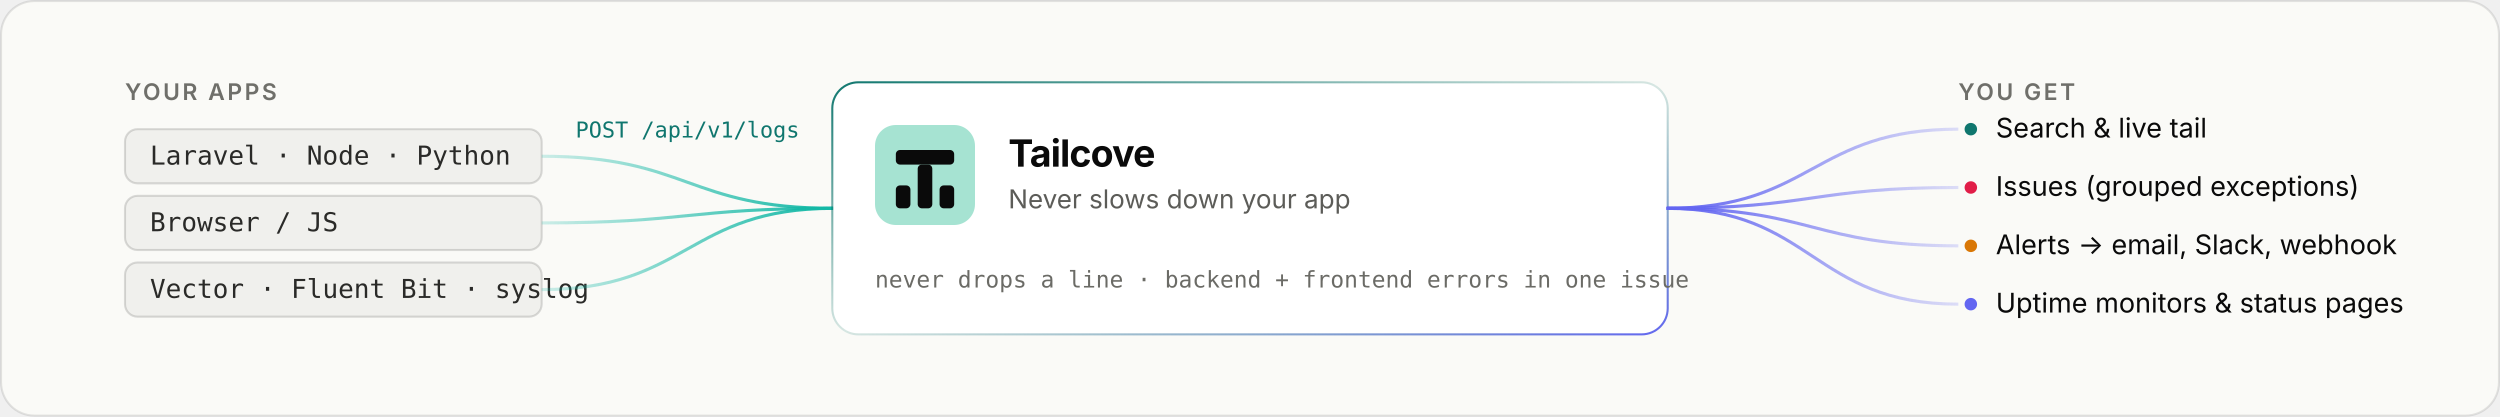
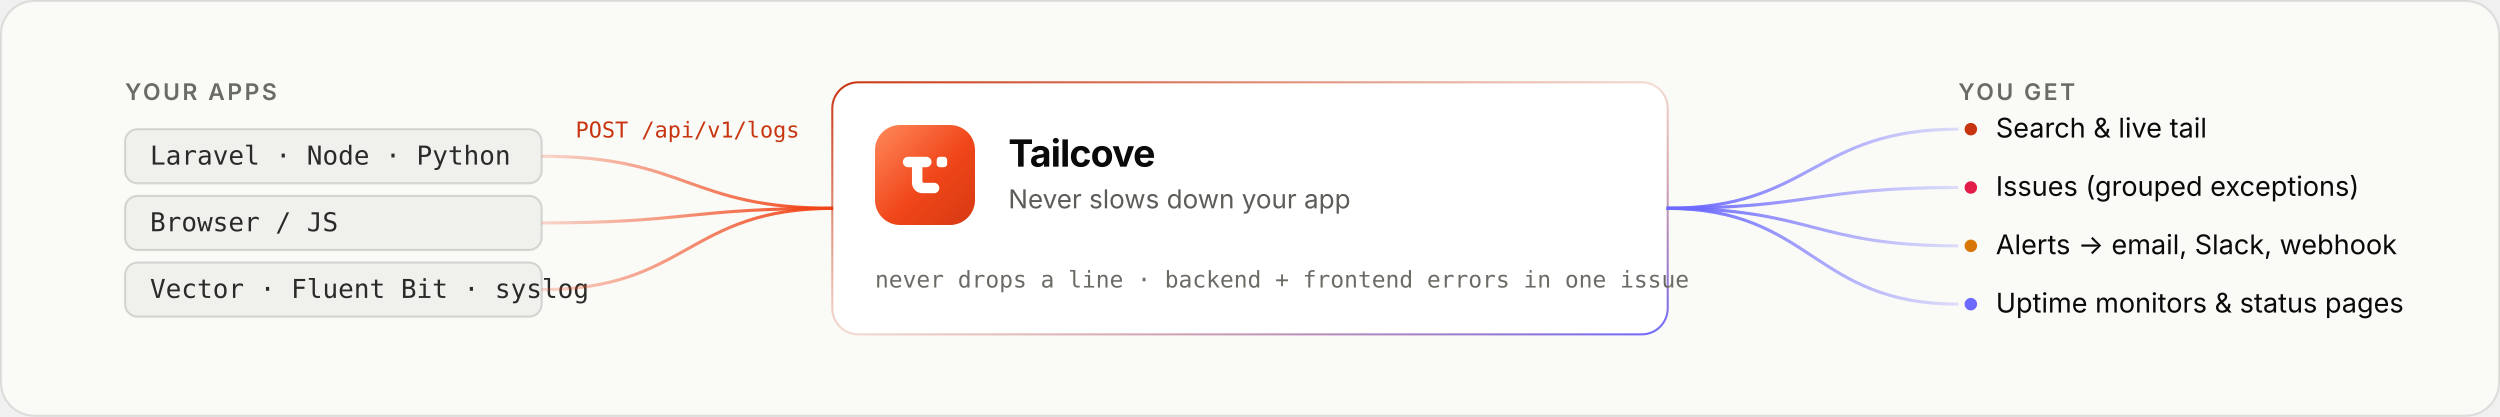
<svg xmlns="http://www.w3.org/2000/svg" width="1200" height="200" viewBox="0 0 1200 200" role="img" aria-label="How Tailcove works: your apps send logs, Tailcove buffers and stores them, and you get search, issues, alerts and uptime">
  <defs>
    <linearGradient id="ring" x1="0" y1="0" x2="1" y2="1">
-       <stop offset="0" stop-color="#0F766E" />
-       <stop offset="0.5" stop-color="#0F766E" stop-opacity="0.15" />
-       <stop offset="1" stop-color="#6366F1" />
+       <stop offset="0" stop-color="#C7340F" />
+       <stop offset="0.5" stop-color="#C7340F" stop-opacity="0.15" />
+       <stop offset="1" stop-color="#6D6AFF" />
    </linearGradient>
    <linearGradient id="wire" x1="0" y1="0" x2="1" y2="0">
-       <stop offset="0" stop-color="#14B8A6" stop-opacity="0.2" />
-       <stop offset="1" stop-color="#14B8A6" />
+       <stop offset="0" stop-color="#F0461A" stop-opacity="0.2" />
+       <stop offset="1" stop-color="#F0461A" />
    </linearGradient>
    <linearGradient id="wire2" x1="0" y1="0" x2="1" y2="0">
-       <stop offset="0" stop-color="#6366F1" />
-       <stop offset="1" stop-color="#6366F1" stop-opacity="0.2" />
+       <stop offset="0" stop-color="#6D6AFF" />
+       <stop offset="1" stop-color="#6D6AFF" stop-opacity="0.2" />
    </linearGradient>
    <marker id="dot" markerWidth="6" markerHeight="6" refX="3" refY="3">
-       <circle cx="3" cy="3" r="2.5" fill="#14B8A6" />
+       <circle cx="3" cy="3" r="2.5" fill="#F0461A" />
    </marker>
  </defs>
  <rect x="0.5" y="0.5" width="1199" height="199" rx="16" fill="#FAFAF7" stroke="#000000" stroke-opacity="0.10" />
  <g font-family="ui-sans-serif, -apple-system, 'Segoe UI', Inter, Helvetica, Arial, sans-serif">
-     <text x="60" y="48" font-size="11" font-weight="600" letter-spacing="1.2" fill="#6F6F6A">YOUR APPS</text>
+     <text x="60" y="48" font-size="11" font-weight="600" letter-spacing="1.2" fill="#6B6B66">YOUR APPS</text>
    <g font-family="ui-monospace, SFMono-Regular, Menlo, Consolas, monospace" font-size="12.5" fill="#2A2A28">
      <rect x="60" y="62" width="200" height="26" rx="6" fill="#000000" fill-opacity="0.04" stroke="#000000" stroke-opacity="0.14" />
      <text x="72" y="79" textLength="160" lengthAdjust="spacingAndGlyphs">Laravel · Node · Python</text>
      <rect x="60" y="94" width="200" height="26" rx="6" fill="#000000" fill-opacity="0.04" stroke="#000000" stroke-opacity="0.14" />
      <text x="72" y="111">Browser / JS</text>
      <rect x="60" y="126" width="200" height="26" rx="6" fill="#000000" fill-opacity="0.04" stroke="#000000" stroke-opacity="0.14" />
      <text x="72" y="143" textLength="178" lengthAdjust="spacingAndGlyphs">Vector · Fluent Bit · syslog</text>
    </g>
    <path d="M260 75 C330 75 330 100 400 100" fill="none" stroke="url(#wire)" stroke-width="1.5" />
    <path d="M260 107 C330 107 330 100 400 100" fill="none" stroke="url(#wire)" stroke-width="1.5" />
    <path d="M260 139 C330 139 330 100 400 100" fill="none" stroke="url(#wire)" stroke-width="1.5" />
-     <text x="330" y="66" text-anchor="middle" font-family="ui-monospace, SFMono-Regular, Menlo, Consolas, monospace" font-size="10.5" fill="#0F766E" textLength="104" lengthAdjust="spacingAndGlyphs">POST /api/v1/logs</text>
+     <text x="330" y="66" text-anchor="middle" font-family="ui-monospace, SFMono-Regular, Menlo, Consolas, monospace" font-size="10.5" fill="#C7340F" textLength="104" lengthAdjust="spacingAndGlyphs">POST /api/v1/logs</text>
    <rect x="399" y="39" width="402" height="122" rx="13" fill="url(#ring)" />
    <rect x="400" y="40" width="400" height="120" rx="12" fill="#FFFFFF" />
-     <rect x="420" y="60" width="48" height="48" rx="10" fill="#A6E3D2" />
-     <g fill="#0A0A0A" transform="translate(420 60)">
-       <rect x="10" y="12" width="28" height="7" rx="2" />
-       <rect x="20.5" y="19" width="7" height="21" rx="2" />
-       <rect x="10" y="29" width="7" height="11" rx="2" />
-       <rect x="31" y="29" width="7" height="11" rx="2" />
+     <g transform="translate(420 60)">
+       <linearGradient id="tcTile" x1="0" y1="0" x2="48" y2="48" gradientUnits="userSpaceOnUse">
+         <stop offset="0" stop-color="#FF8A5C" />
+         <stop offset="0.55" stop-color="#F0461A" />
+         <stop offset="1" stop-color="#D63A12" />
+       </linearGradient>
+       <rect width="48" height="48" rx="12" fill="url(#tcTile)" />
+       <g transform="scale(1.5) translate(6 6) scale(0.8333)" fill="#FFFFFE">
+         <rect x="3.5" y="5" width="11" height="4" rx="2" />
+         <rect x="16.5" y="5" width="4" height="4" rx="1.2" />
+         <path d="M7 7v8c0 2.2 1.8 4 4 4h4.5a2 2 0 0 0 0-4h-3.9a.6.6 0 0 1-.6-.6V7Z" />
+       </g>
    </g>
    <text x="484" y="80" font-size="18" font-weight="700" letter-spacing="-0.4" fill="#0A0A0A">Tailcove</text>
    <text x="484" y="100" font-size="12.5" fill="#5C5C58" textLength="166" lengthAdjust="spacingAndGlyphs">Never slows down your app</text>
    <g font-family="ui-monospace, SFMono-Regular, Menlo, Consolas, monospace" font-size="11" fill="#6B6B66">
      <text x="420" y="138" textLength="360" lengthAdjust="spacingAndGlyphs">never drops a line · backend + frontend errors in one issue</text>
    </g>
    <path d="M800 100 C870 100 870 62 940 62" fill="none" stroke="url(#wire2)" stroke-width="1.5" />
    <path d="M800 100 C870 100 870 90 940 90" fill="none" stroke="url(#wire2)" stroke-width="1.5" />
    <path d="M800 100 C870 100 870 118 940 118" fill="none" stroke="url(#wire2)" stroke-width="1.5" />
    <path d="M800 100 C870 100 870 146 940 146" fill="none" stroke="url(#wire2)" stroke-width="1.5" />
-     <text x="940" y="48" font-size="11" font-weight="600" letter-spacing="1.2" fill="#6F6F6A">YOU GET</text>
+     <text x="940" y="48" font-size="11" font-weight="600" letter-spacing="1.2" fill="#6B6B66">YOU GET</text>
    <g font-size="13" fill="#0A0A0A">
-       <circle cx="946" cy="62" r="3" fill="#0F766E" />
+       <circle cx="946" cy="62" r="3" fill="#C7340F" />
      <text x="958" y="66" textLength="118" lengthAdjust="spacingAndGlyphs">Search &amp; live tail</text>
      <circle cx="946" cy="90" r="3" fill="#E11D48" />
      <text x="958" y="94" textLength="176" lengthAdjust="spacingAndGlyphs">Issues (grouped exceptions)</text>
      <circle cx="946" cy="118" r="3" fill="#D97706" />
      <text x="958" y="122" textLength="182" lengthAdjust="spacingAndGlyphs">Alerts → email, Slack, webhook</text>
-       <circle cx="946" cy="146" r="3" fill="#6366F1" />
+       <circle cx="946" cy="146" r="3" fill="#6D6AFF" />
      <text x="958" y="150" textLength="182" lengthAdjust="spacingAndGlyphs">Uptime monitors &amp; status pages</text>
    </g>
  </g>
</svg>
